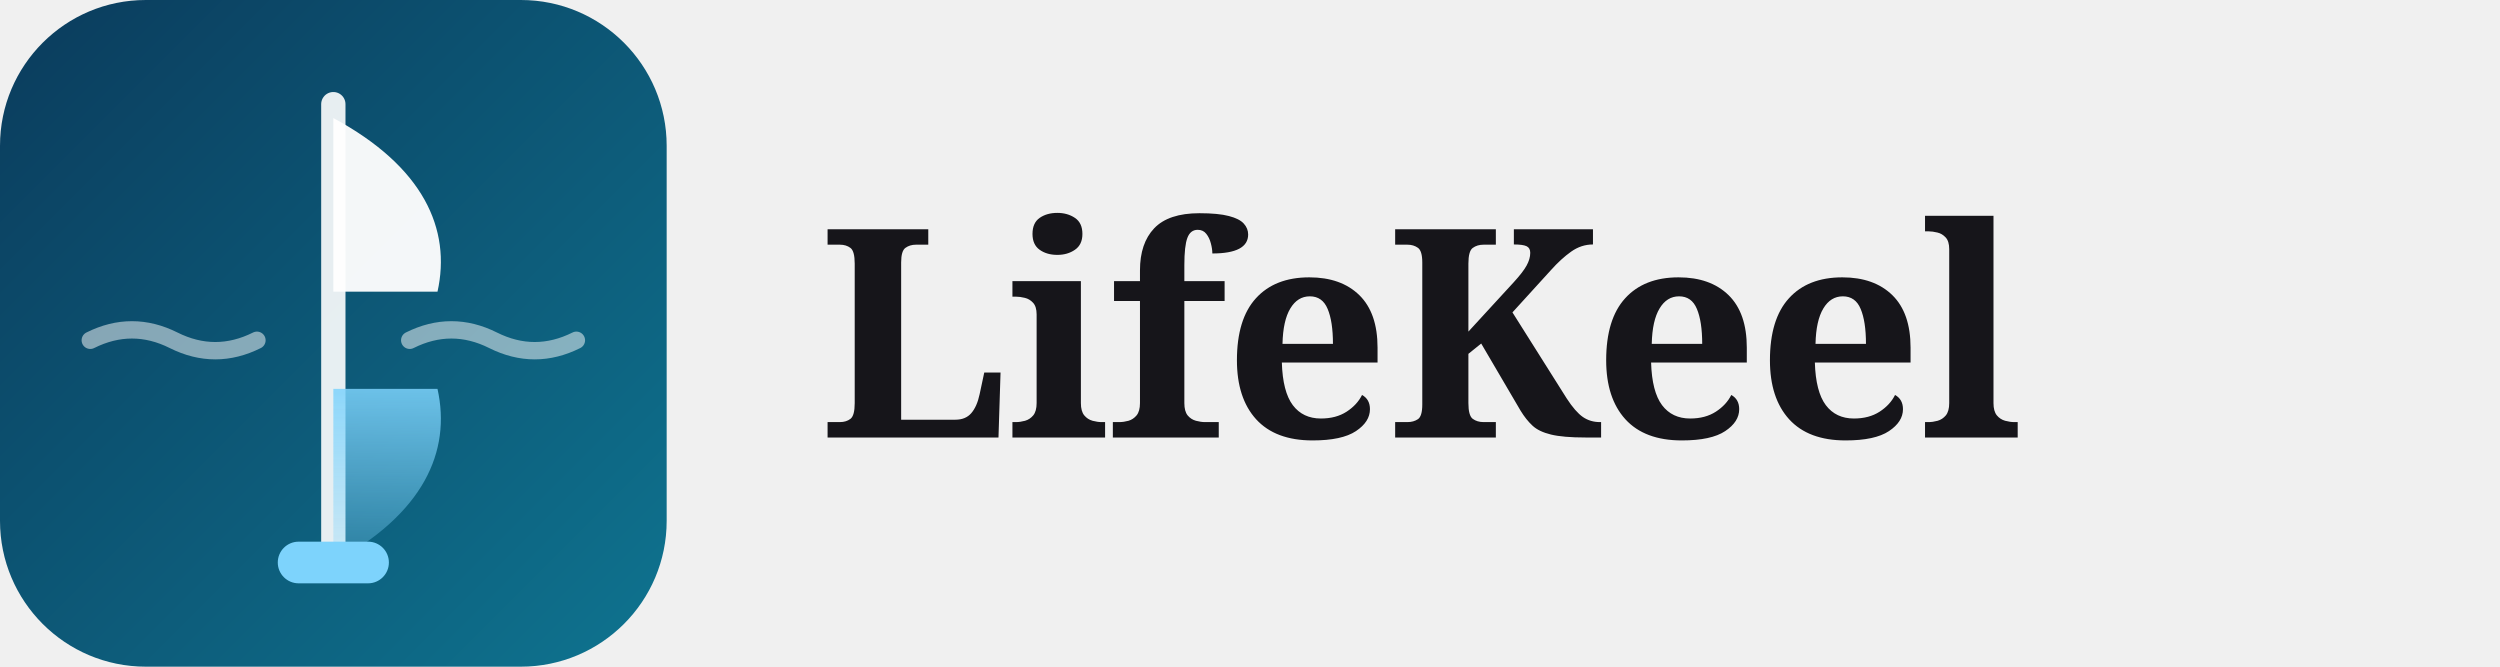
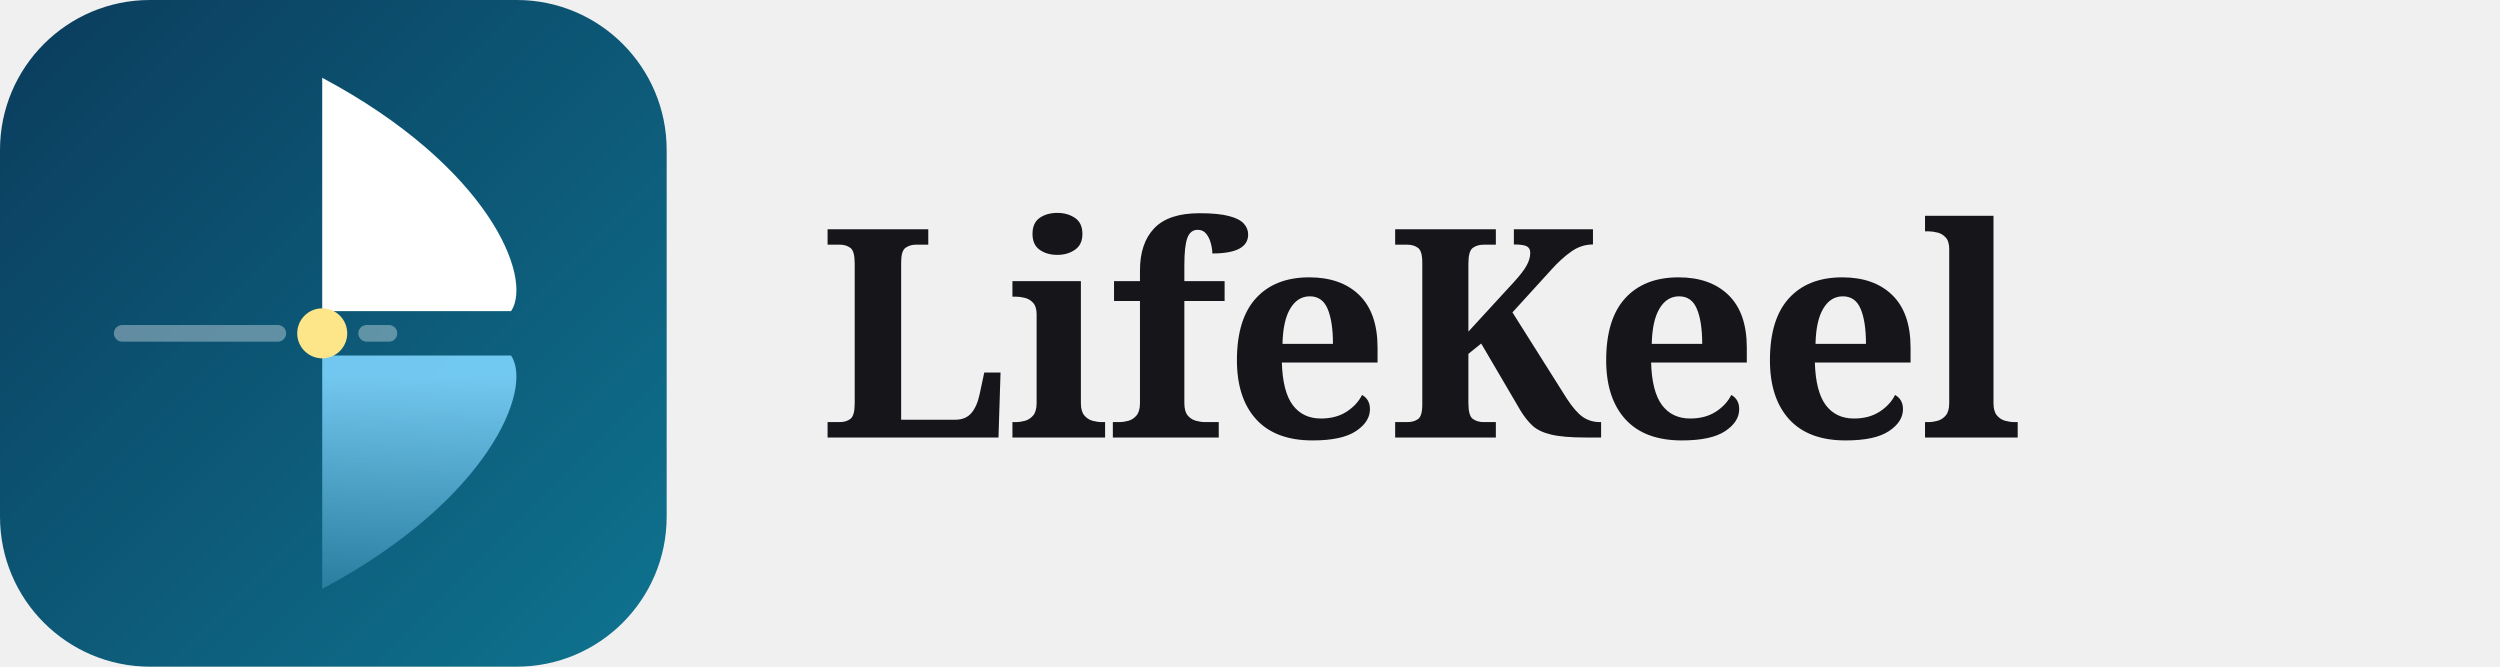
<svg xmlns="http://www.w3.org/2000/svg" viewBox="0 0 360 96" width="360" height="96">
  <defs>
-     <linearGradient id="mark-bg" x1="0" y1="0" x2="96" y2="96" gradientUnits="userSpaceOnUse">
-       <stop offset="0" stop-color="#0b3b5c" />
+     <linearGradient id="g" x1="0" y1="0" x2="120" y2="120" gradientUnits="userSpaceOnUse">
+       <stop stop-color="#0b3b5c" />
      <stop offset="1" stop-color="#0e7490" />
    </linearGradient>
-     <linearGradient id="mark-twin" x1="48" y1="56" x2="48" y2="81" gradientUnits="userSpaceOnUse">
-       <stop offset="0" stop-color="#7dd3fc" stop-opacity="0.85" />
-       <stop offset="1" stop-color="#7dd3fc" stop-opacity="0.25" />
+     <linearGradient id="r" x1="0" y1="68" x2="0" y2="106" gradientUnits="userSpaceOnUse">
+       <stop stop-color="#7dd3fc" stop-opacity=".9" />
+       <stop offset="1" stop-color="#7dd3fc" stop-opacity=".25" />
    </linearGradient>
  </defs>
-   <rect width="96" height="96" rx="21" fill="url(#mark-bg)" />
-   <path d="M48 15 L48 80" stroke="#ffffff" stroke-width="3.5" stroke-linecap="round" opacity="0.9" />
-   <path d="M48 17 C61 24 65 33 63 42 L48 42 Z" fill="#ffffff" opacity="0.95" />
-   <path d="M48 56 L63 56 C65 65 61 74 48 81 Z" fill="url(#mark-twin)" />
-   <rect x="40" y="78" width="16" height="6" rx="3" fill="#7dd3fc" />
-   <path d="M13 49 Q19 46 25 49 T37 49" fill="none" stroke="#ffffff" stroke-width="2.5" stroke-linecap="round" opacity="0.5" />
-   <path d="M59 49 Q65 46 71 49 T83 49" fill="none" stroke="#ffffff" stroke-width="2.5" stroke-linecap="round" opacity="0.5" />
+   <g transform="scale(.8)">
+     <rect width="120" height="120" rx="27" fill="url(#g)" />
+     <path d="M58 14C88 30 96 50 92 56H58Z" fill="#fff" />
+     <path d="M58 106C88 90 96 70 92 64H58Z" fill="url(#r)" />
+     <circle cx="58" cy="60" r="4.5" fill="#fde68a" />
+     <path d="M22 60h28M66 60h4" stroke="#fff" stroke-opacity=".35" stroke-width="3" stroke-linecap="round" />
+   </g>
  <text x="118" y="63" font-family="Fraunces, Georgia, serif" font-weight="600" font-size="42" letter-spacing="-0.4" fill="#16151a">LifeKeel</text>
</svg>
